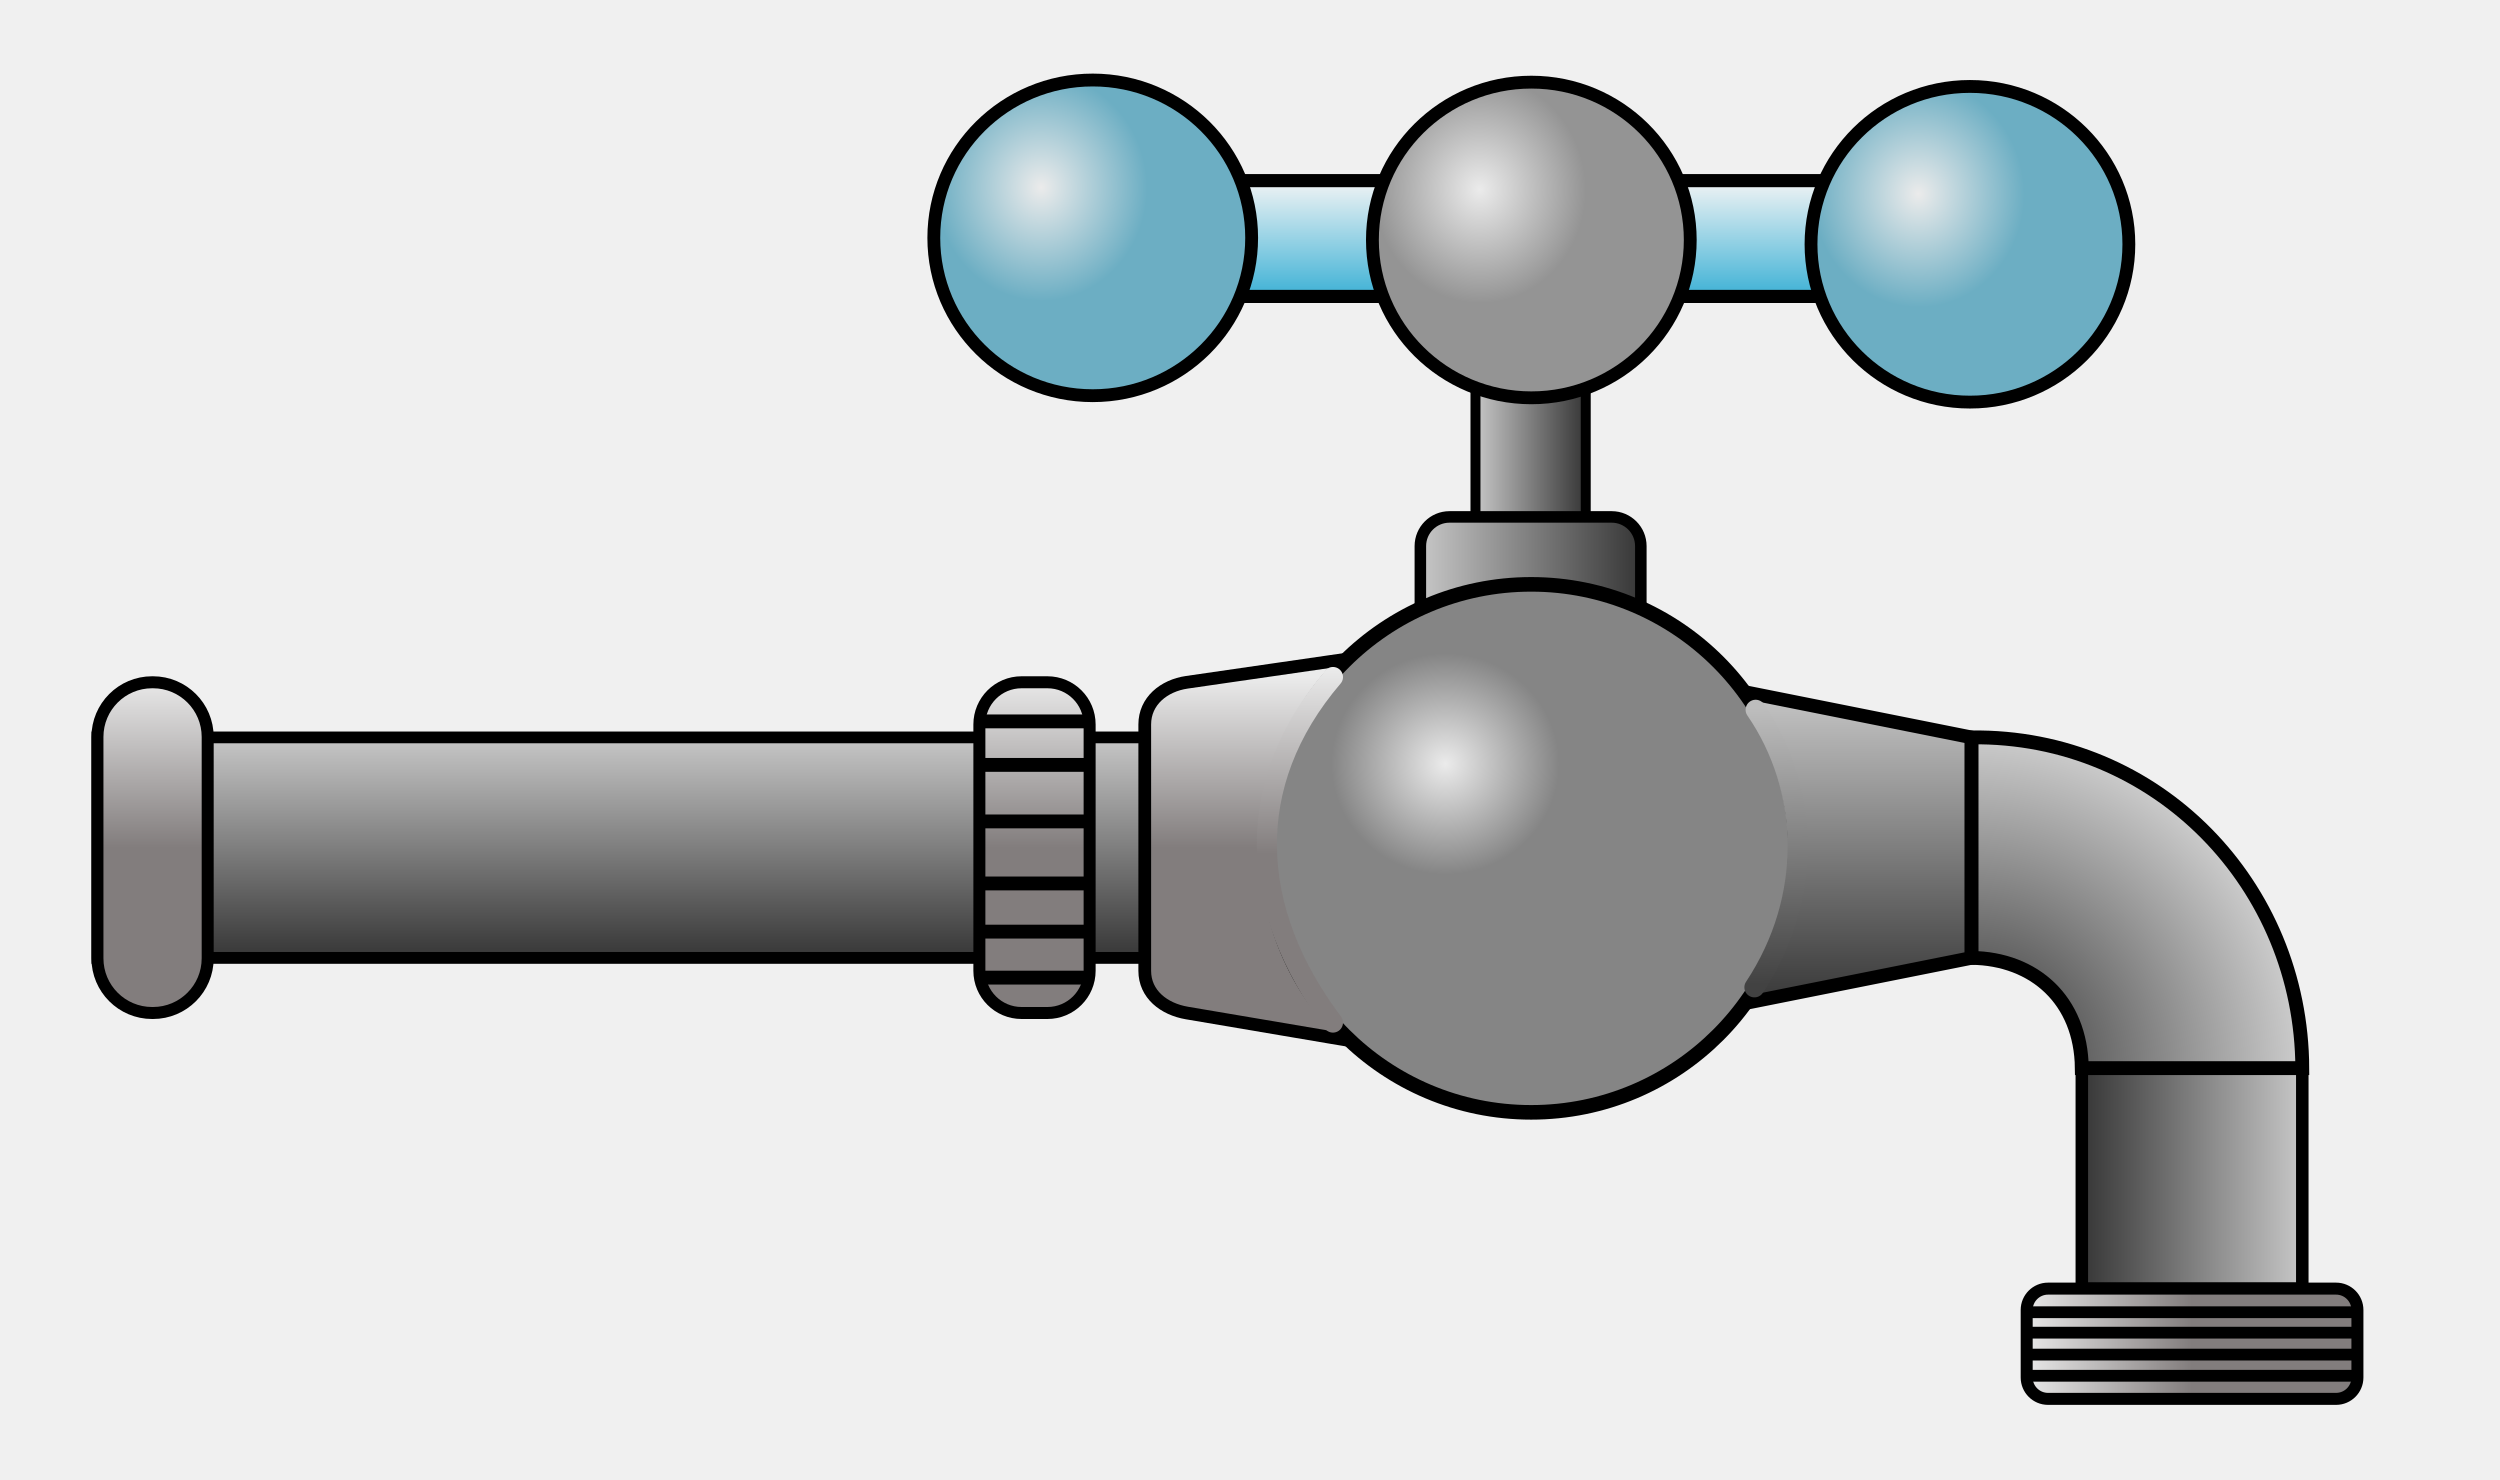
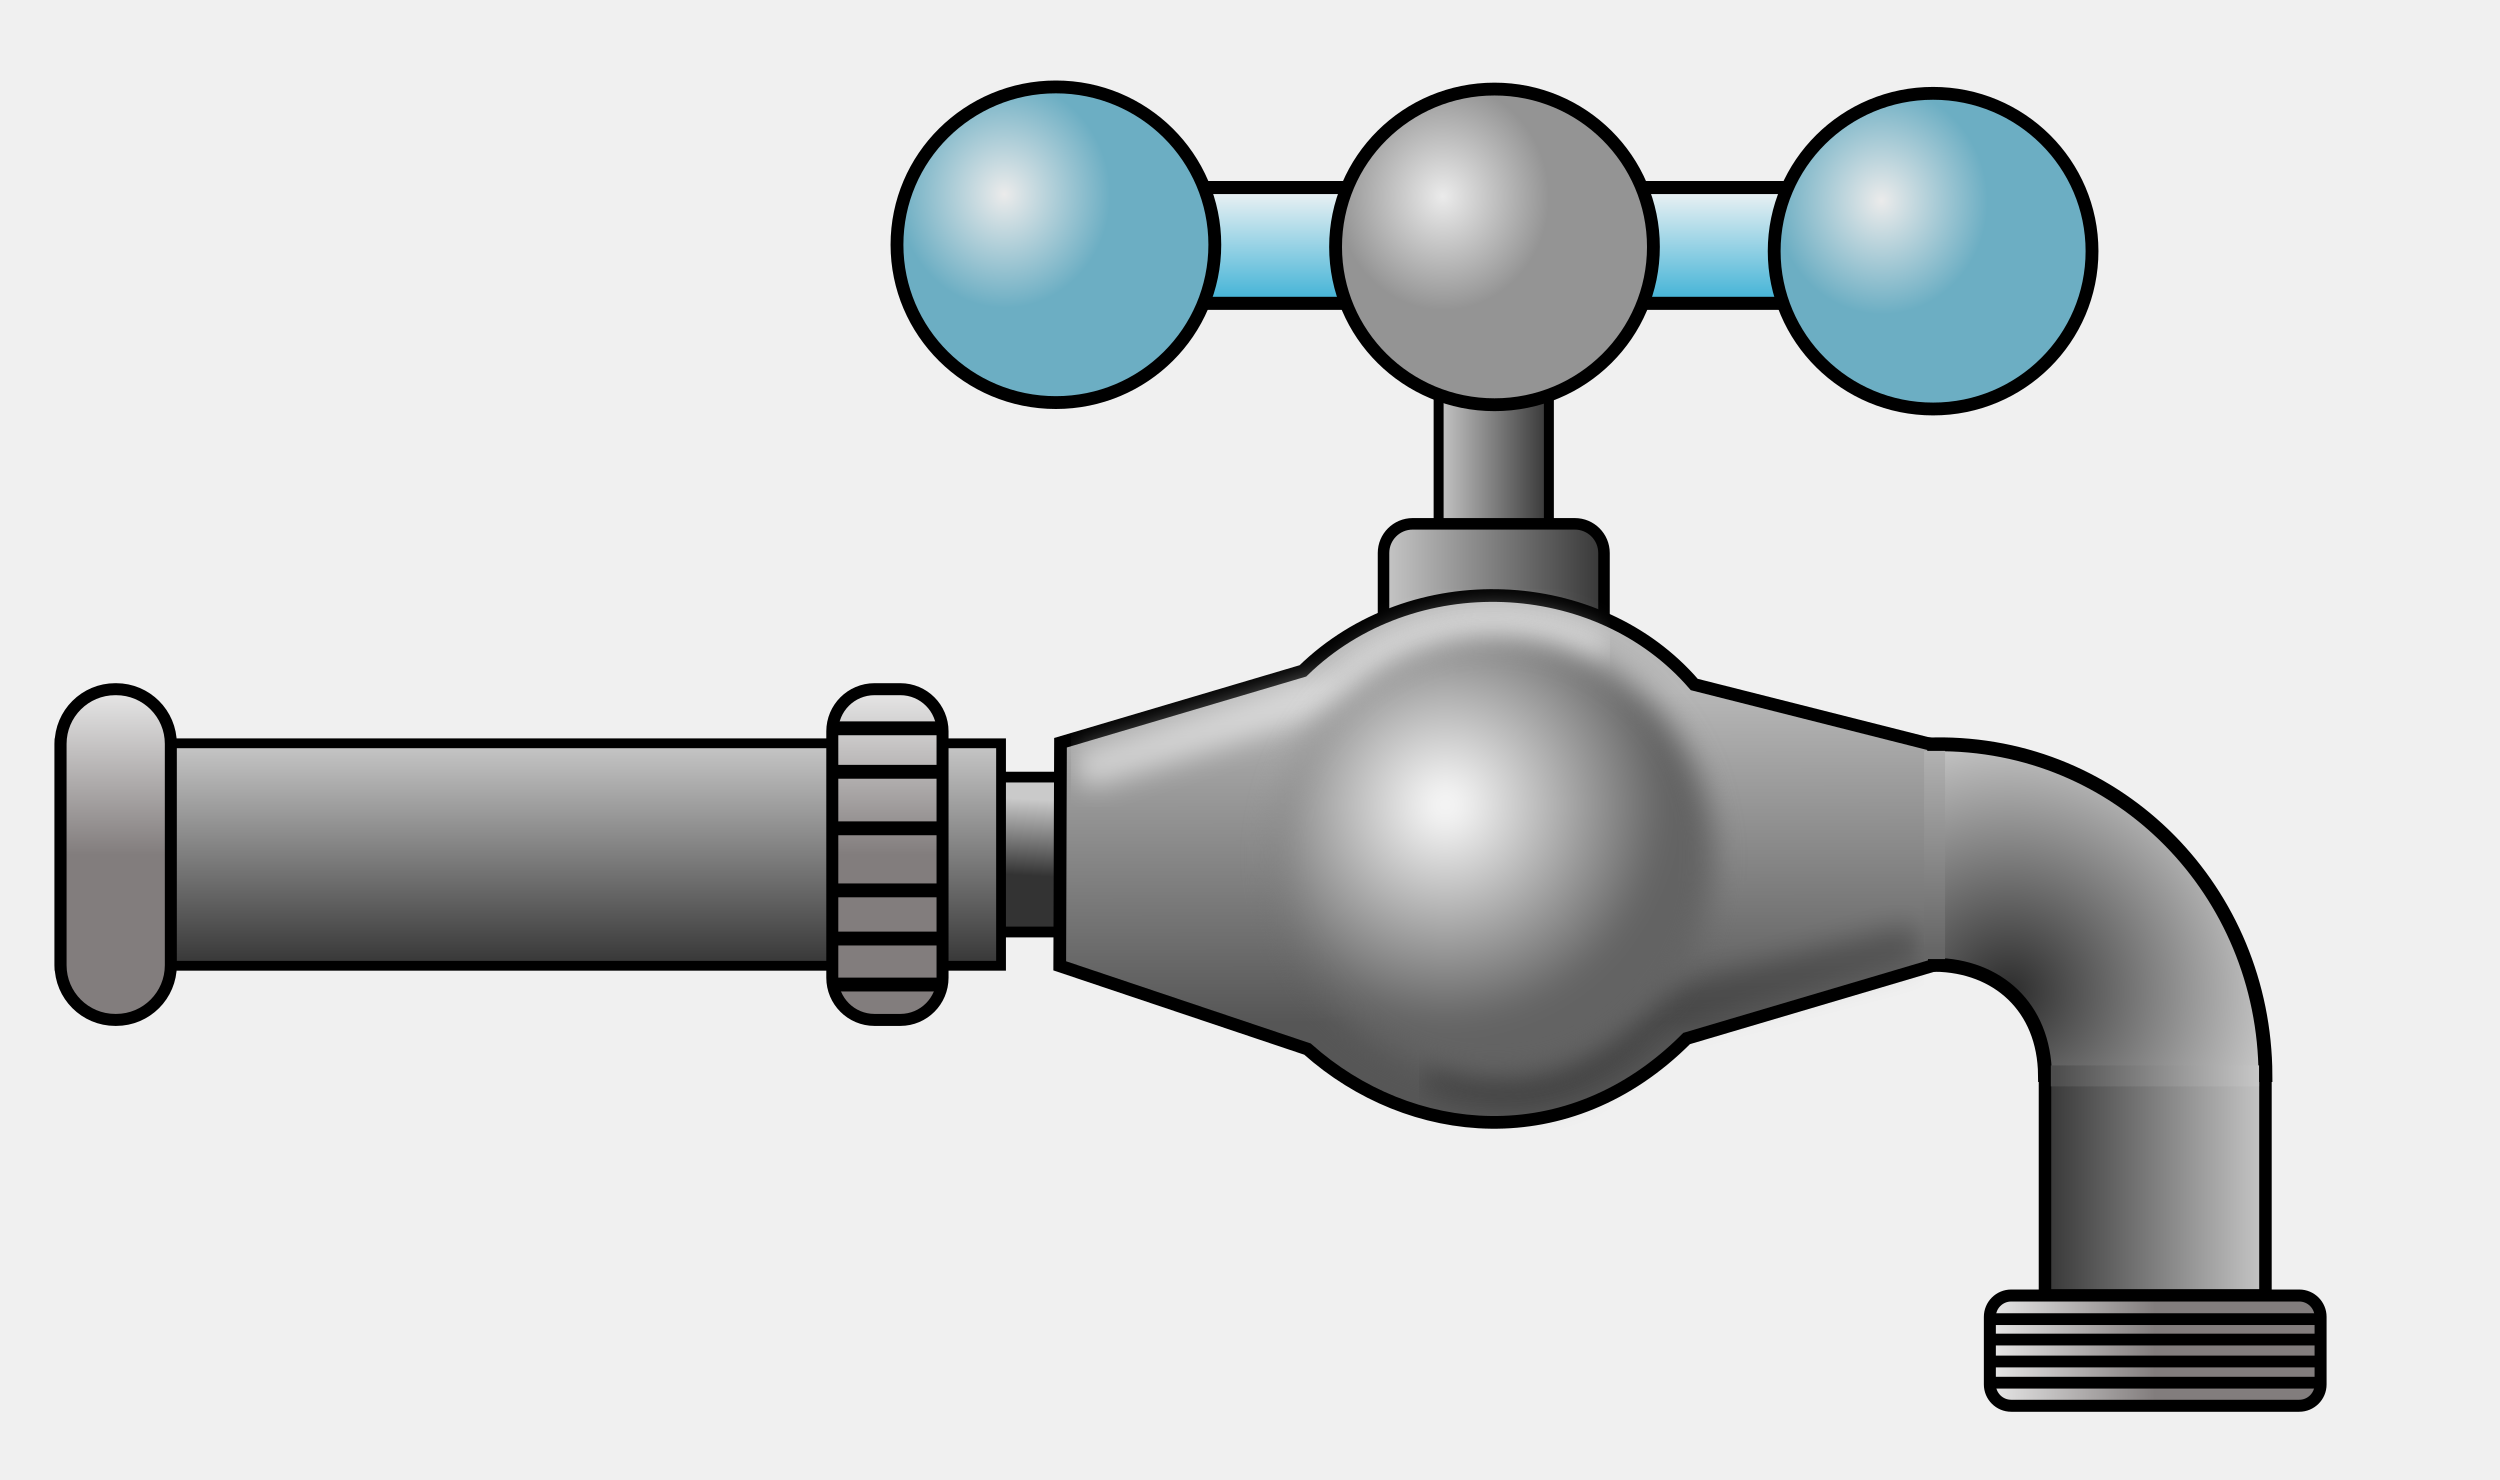
- <svg xmlns="http://www.w3.org/2000/svg" xmlns:xlink="http://www.w3.org/1999/xlink" id="svg4185" version="1.1" viewBox="0 0 120 71" height="71mm" width="120mm">
+ <svg xmlns="http://www.w3.org/2000/svg" xmlns:xlink="http://www.w3.org/1999/xlink" width="120mm" height="71mm" viewBox="0 0 120 71" version="1.1" id="svg4185">
  <defs id="defs4179">
-     <linearGradient xlink:href="#linearGradient1868" id="linearGradient1994" gradientUnits="userSpaceOnUse" gradientTransform="matrix(0,0.6666667,-0.2173913,0,99.8121,5.409215)" x1="41.01" y1="60.325" x2="64.823" y2="60.325" />
+     <linearGradient xlink:href="#linearGradient1868" id="linearGradient7964" gradientUnits="userSpaceOnUse" gradientTransform="matrix(0.468327,0,0,0.06991216,16.23629,-53.38083)" x1="47.254" y1="55.45" x2="55.088" y2="55.513" />
    <linearGradient id="linearGradient1868">
      <stop style="stop-color:#cacaca;stop-opacity:1" offset="0" id="stop1864" />
      <stop style="stop-color:#333333;stop-opacity:1" offset="1" id="stop1866" />
    </linearGradient>
-     <linearGradient xlink:href="#linearGradient1129" id="linearGradient1980" gradientUnits="userSpaceOnUse" gradientTransform="matrix(0.3501526,0,0,0.6956519,-7.079605,-111.2007)" x1="44.647" y1="54.24" x2="61.187" y2="54.24" />
+     <linearGradient xlink:href="#linearGradient1129" id="linearGradient1980" gradientUnits="userSpaceOnUse" gradientTransform="matrix(0.3501526,0,0,0.6956519,-6.74799,-109.4321)" x1="44.647" y1="54.24" x2="61.187" y2="54.24" />
    <linearGradient id="linearGradient1129">
      <stop id="stop1125" offset="0" style="stop-color:#f5f5f5;stop-opacity:1" />
      <stop id="stop1127" offset="1" style="stop-color:#3ab0d5;stop-opacity:1" />
    </linearGradient>
-     <linearGradient xlink:href="#linearGradient1868" id="linearGradient1976" gradientUnits="userSpaceOnUse" gradientTransform="matrix(0.3333336,0,0,0.2608694,55.82991,8.016705)" x1="44.647" y1="54.24" x2="61.187" y2="54.24" />
-     <linearGradient xlink:href="#linearGradient1868" id="linearGradient1942" gradientUnits="userSpaceOnUse" gradientTransform="matrix(0.6666667,0,0,1.086956,5.409205,-96.70612)" x1="44.647" y1="54.24" x2="61.187" y2="54.24" />
-     <linearGradient xlink:href="#linearGradient1878" id="linearGradient1950" gradientUnits="userSpaceOnUse" gradientTransform="matrix(0.7499998,0,0,1,0.9994848,-70.82296)" x1="42.001" y1="21.167" x2="52.917" y2="21.167" />
+     <linearGradient xlink:href="#linearGradient1868" id="linearGradient1976" gradientUnits="userSpaceOnUse" gradientTransform="matrix(0.3333336,0,0,0.2608694,54.06131,8.348319)" x1="44.647" y1="54.24" x2="61.187" y2="54.24" />
+     <linearGradient xlink:href="#linearGradient1868" id="linearGradient1942" gradientUnits="userSpaceOnUse" gradientTransform="matrix(0.6727185,0,0,0.7425785,5.420579,-65.73215)" x1="44.647" y1="54.24" x2="61.187" y2="54.24" />
+     <linearGradient xlink:href="#linearGradient1878" id="linearGradient1950" gradientUnits="userSpaceOnUse" gradientTransform="matrix(0.7499998,0,0,1,1.331099,-63.76266)" x1="42.001" y1="21.167" x2="52.917" y2="21.167" />
    <linearGradient id="linearGradient1878">
      <stop style="stop-color:#ebebeb;stop-opacity:1" offset="0" id="stop1874" />
      <stop style="stop-color:#827d7d;stop-opacity:1" offset="1" id="stop1876" />
    </linearGradient>
-     <radialGradient xlink:href="#linearGradient1964" id="radialGradient1958" gradientUnits="userSpaceOnUse" gradientTransform="matrix(0.9046489,-0.03344039,0.03605224,0.9690631,24.97596,-4.607325)" cx="50.271" cy="15.875" fx="50.271" fy="15.875" r="5.624" />
+     <radialGradient xlink:href="#linearGradient1964" id="radialGradient1958" gradientUnits="userSpaceOnUse" gradientTransform="matrix(0.9046489,-0.03344039,0.03605224,0.9690631,23.20735,-4.275711)" cx="50.271" cy="15.875" fx="50.271" fy="15.875" r="5.624" />
    <linearGradient id="linearGradient1964">
      <stop style="stop-color:#ebebeb;stop-opacity:1;" offset="0" id="stop1960" />
      <stop style="stop-color:#949494;stop-opacity:1" offset="1" id="stop1962" />
    </linearGradient>
-     <radialGradient xlink:href="#linearGradient1986" id="radialGradient1968" gradientUnits="userSpaceOnUse" gradientTransform="matrix(0.9046489,-0.03344039,0.03605224,0.9690631,3.923052,-4.710015)" cx="50.271" cy="15.875" fx="50.271" fy="15.875" r="5.624" />
+     <radialGradient xlink:href="#linearGradient1986" id="radialGradient1968" gradientUnits="userSpaceOnUse" gradientTransform="matrix(0.9046489,-0.03344039,0.03605224,0.9690631,2.154445,-4.378401)" cx="50.271" cy="15.875" fx="50.271" fy="15.875" r="5.624" />
    <linearGradient id="linearGradient1986">
      <stop id="stop1982" offset="0" style="stop-color:#ebebeb;stop-opacity:1;" />
      <stop id="stop1984" offset="1" style="stop-color:#6caec3;stop-opacity:1" />
    </linearGradient>
-     <radialGradient xlink:href="#linearGradient1986" id="radialGradient1990" gradientUnits="userSpaceOnUse" gradientTransform="matrix(0.9046489,-0.03344039,0.03605224,0.9690631,46.02887,-4.401925)" cx="50.271" cy="15.875" fx="50.271" fy="15.875" r="5.624" />
-     <linearGradient xlink:href="#linearGradient1868" id="linearGradient1998" gradientUnits="userSpaceOnUse" gradientTransform="matrix(0.6666667,0,0,0.1739132,-140.4966,-65.99494)" x1="44.647" y1="54.24" x2="61.187" y2="54.24" />
-     <linearGradient xlink:href="#linearGradient1878" id="linearGradient2022" gradientUnits="userSpaceOnUse" gradientTransform="matrix(0.7499998,0,0,1,65.53132,43.33292)" x1="42.001" y1="21.167" x2="52.917" y2="21.167" />
-     <radialGradient xlink:href="#linearGradient2014" id="radialGradient2036" cx="153.462" cy="177.271" fx="153.462" fy="177.271" r="8.07" gradientTransform="matrix(1.958332,-0.00899842,0.00908121,1.976349,-207.5006,-297.6979)" gradientUnits="userSpaceOnUse" />
+     <radialGradient xlink:href="#linearGradient1986" id="radialGradient1990" gradientUnits="userSpaceOnUse" gradientTransform="matrix(0.9046489,-0.03344039,0.03605224,0.9690631,44.26026,-4.070311)" cx="50.271" cy="15.875" fx="50.271" fy="15.875" r="5.624" />
+     <linearGradient xlink:href="#linearGradient1868" id="linearGradient1998" gradientUnits="userSpaceOnUse" gradientTransform="matrix(0.6666667,0,0,0.1739132,-138.728,-66.32656)" x1="44.647" y1="54.24" x2="61.187" y2="54.24" />
+     <linearGradient xlink:href="#linearGradient1878" id="linearGradient2022" gradientUnits="userSpaceOnUse" gradientTransform="matrix(0.7499998,0,0,1,63.76271,43.66454)" x1="42.001" y1="21.167" x2="52.917" y2="21.167" />
+     <radialGradient xlink:href="#linearGradient2014" id="radialGradient2036" cx="155.281" cy="175.266" fx="155.281" fy="175.266" r="8.07" gradientTransform="matrix(1.621093,-0.00986615,0.00964669,1.585034,-157.0016,-228.6473)" gradientUnits="userSpaceOnUse" />
    <linearGradient id="linearGradient2014">
      <stop style="stop-color:#2c2c2c;stop-opacity:1" offset="0" id="stop2010" />
      <stop style="stop-color:#cccccc;stop-opacity:1" offset="1" id="stop2012" />
    </linearGradient>
-     <linearGradient xlink:href="#linearGradient1878" id="linearGradient2052" gradientUnits="userSpaceOnUse" gradientTransform="matrix(0.7499999,0,0,1,0.9994948,-28.48965)" x1="42.001" y1="21.167" x2="52.917" y2="21.167" />
-     <linearGradient xlink:href="#linearGradient1868" id="linearGradient2056" gradientUnits="userSpaceOnUse" gradientTransform="matrix(0.6666666,0,0,0.1739128,38.19105,20.67069)" x1="44.647" y1="54.24" x2="61.187" y2="54.24" />
-     <linearGradient xlink:href="#linearGradient1878" id="linearGradient1954" gradientUnits="userSpaceOnUse" gradientTransform="matrix(0,0.7499998,-2.5,0,114.4792,0.9994848)" x1="42.001" y1="21.167" x2="52.917" y2="21.167" />
-     <radialGradient xlink:href="#linearGradient1938" id="radialGradient1946" gradientUnits="userSpaceOnUse" gradientTransform="matrix(0.9711701,-0.0019004,0.00190733,0.9425012,20.52282,21.80063)" cx="50.271" cy="15.875" fx="50.271" fy="15.875" r="5.624" />
-     <linearGradient id="linearGradient1938">
-       <stop id="stop1934" offset="0" style="stop-color:#ebebeb;stop-opacity:1;" />
-       <stop id="stop1936" offset="1" style="stop-color:#858585;stop-opacity:1" />
+     <linearGradient xlink:href="#linearGradient1878" id="linearGradient2052" gradientUnits="userSpaceOnUse" gradientTransform="matrix(0.7499999,0,0,1,1.331109,-26.72104)" x1="42.001" y1="21.167" x2="52.917" y2="21.167" />
+     <linearGradient xlink:href="#linearGradient1868" id="linearGradient2056" gradientUnits="userSpaceOnUse" gradientTransform="matrix(0.6666666,0,0,0.1739128,36.42245,21.00231)" x1="44.647" y1="54.24" x2="61.187" y2="54.24" />
+     <linearGradient gradientTransform="translate(-60.59146,-125.6689)" xlink:href="#linearGradient7958" id="linearGradient7960" x1="132.269" y1="158.728" x2="132.283" y2="174.748" gradientUnits="userSpaceOnUse" />
+     <linearGradient id="linearGradient7958">
+       <stop style="stop-color:#b8b8b8;stop-opacity:1" offset="0" id="stop7954" />
+       <stop style="stop-color:#565656;stop-opacity:1" offset="1" id="stop7956" />
    </linearGradient>
-     <linearGradient gradientTransform="translate(-58.82285,-126.0005)" gradientUnits="userSpaceOnUse" y2="166.968" x2="122.396" y1="158.083" x1="122.374" id="linearGradient1105" xlink:href="#linearGradient1878" />
-     <linearGradient gradientTransform="matrix(-1,0,0,1,205.9483,-125.8818)" y2="173.108" x2="121.356" y1="159.875" x1="121.542" gradientUnits="userSpaceOnUse" id="linearGradient1109" xlink:href="#linearGradient1115" />
-     <linearGradient id="linearGradient1115">
-       <stop id="stop1111" offset="0" style="stop-color:#bdbdbd;stop-opacity:1" />
-       <stop id="stop1113" offset="1" style="stop-color:#424242;stop-opacity:1" />
+     <filter style="color-interpolation-filters:sRGB" id="filter7922" x="-0.046" width="1.092" y="-0.284" height="1.569">
+       <feGaussianBlur stdDeviation="0.649" id="feGaussianBlur7924" />
+     </filter>
+     <radialGradient gradientTransform="matrix(0.8843587,0,0,0.8843587,-45.22931,-106.3804)" xlink:href="#linearGradient7950" id="radialGradient7952" cx="129.596" cy="163.971" fx="129.596" fy="163.971" r="11.931" gradientUnits="userSpaceOnUse" />
+     <linearGradient id="linearGradient7950">
+       <stop style="stop-color:#ffffff;stop-opacity:1" offset="0" id="stop7946" />
+       <stop style="stop-color:#636363;stop-opacity:1" offset="1" id="stop7948" />
+     </linearGradient>
+     <filter height="1.158" y="-0.079" width="1.158" x="-0.079" id="filter4447" style="color-interpolation-filters:sRGB">
+       <feGaussianBlur id="feGaussianBlur4449" stdDeviation="0.694" />
+     </filter>
+     <linearGradient xlink:href="#linearGradient7318" id="linearGradient7302" gradientUnits="userSpaceOnUse" gradientTransform="matrix(0.6294693,0,0,0.01654513,-136.7468,-52.54061)" x1="44.647" y1="54.24" x2="60.494" y2="54.24" />
+     <linearGradient id="linearGradient7318">
+       <stop id="stop7314" offset="0" style="stop-color:#cacaca;stop-opacity:1" />
+       <stop id="stop7316" offset="1" style="stop-color:#4d4d4d;stop-opacity:1" />
+     </linearGradient>
+     <linearGradient xlink:href="#linearGradient7312" id="linearGradient7306" gradientUnits="userSpaceOnUse" gradientTransform="matrix(0.6294693,0,0,0.01654513,7.730299,-93.75698)" x1="44.647" y1="54.24" x2="60.198" y2="54.24" />
+     <linearGradient id="linearGradient7312">
+       <stop id="stop7308" offset="0" style="stop-color:#b3b3b3;stop-opacity:1" />
+       <stop id="stop7310" offset="1" style="stop-color:#666666;stop-opacity:1" />
    </linearGradient>
  </defs>
  <g id="layer1">
-     <path id="rect1992" style="opacity:1;fill:url(#linearGradient1994);fill-opacity:1;stroke:#000000;stroke-width:0.653;stroke-linecap:round;stroke-miterlimit:4;stroke-dasharray:none;stroke-opacity:1" d="m 94.635,35.395 v 10.583 l -13.229,2.646 v -15.875 z" />
-     <rect y="-94.635" x="8.67" height="42.333" width="5.559" id="rect1978" style="opacity:1;fill:url(#linearGradient1980);fill-opacity:1;stroke:#000000;stroke-width:0.628;stroke-linecap:round;stroke-miterlimit:4;stroke-dasharray:none;stroke-opacity:1" transform="rotate(90)" />
-     <rect style="opacity:1;fill:url(#linearGradient1976);fill-opacity:1;stroke:#000000;stroke-width:0.479;stroke-linecap:round;stroke-miterlimit:4;stroke-dasharray:none;stroke-opacity:1" id="rect1974" width="5.292" height="15.875" x="70.823" y="14.229" />
-     <rect style="opacity:1;fill:url(#linearGradient1942);fill-opacity:1;stroke:#000000;stroke-width:0.566;stroke-linecap:round;stroke-miterlimit:4;stroke-dasharray:none;stroke-opacity:1" id="rect1940" width="10.583" height="66.146" x="35.395" y="-70.823" transform="rotate(90)" />
-     <rect style="opacity:1;fill:url(#linearGradient1950);fill-opacity:1;stroke:#000000;stroke-width:0.576;stroke-linecap:round;stroke-miterlimit:4;stroke-dasharray:none;stroke-opacity:1" id="rect1948" width="15.875" height="5.292" x="32.749" y="-52.302" rx="2.025" transform="rotate(90)" />
-     <ellipse cx="73.504" cy="11.519" rx="7.628" ry="7.576" style="opacity:1;fill:url(#radialGradient1958);fill-opacity:1;stroke:#000000;stroke-width:0.616;stroke-linecap:round;stroke-miterlimit:4;stroke-dasharray:none;stroke-opacity:1" id="ellipse1956" />
-     <ellipse id="ellipse1966" style="opacity:1;fill:url(#radialGradient1968);fill-opacity:1;stroke:#000000;stroke-width:0.616;stroke-linecap:round;stroke-miterlimit:4;stroke-dasharray:none;stroke-opacity:1" ry="7.576" rx="7.628" cy="11.417" cx="52.451" />
-     <ellipse cx="94.557" cy="11.725" rx="7.628" ry="7.576" style="opacity:1;fill:url(#radialGradient1990);fill-opacity:1;stroke:#000000;stroke-width:0.616;stroke-linecap:round;stroke-miterlimit:4;stroke-dasharray:none;stroke-opacity:1" id="ellipse1988" />
-     <rect style="opacity:1;fill:url(#linearGradient1998);fill-opacity:1;stroke:#000000;stroke-width:0.6;stroke-linecap:round;stroke-miterlimit:4;stroke-dasharray:none;stroke-opacity:1" id="rect1996" width="10.583" height="10.583" x="-110.51" y="-61.854" transform="scale(-1)" />
-     <rect rx="1.025" y="61.854" x="97.281" height="5.292" width="15.875" id="rect2020" style="opacity:1;fill:url(#linearGradient2022);fill-opacity:1;stroke:#000000;stroke-width:0.576;stroke-linecap:round;stroke-miterlimit:4;stroke-dasharray:none;stroke-opacity:1" />
-     <path style="fill:url(#radialGradient2036);fill-opacity:1;stroke:#000000;stroke-width:0.665;stroke-linecap:butt;stroke-linejoin:miter;stroke-miterlimit:4;stroke-dasharray:none;stroke-opacity:1" d="m 94.635,35.395 c 8.918,-0.109 15.839,7.102 15.875,15.875 H 99.927 c -0.036,-3.263 -2.283,-5.255 -5.292,-5.292 z" id="path2028" />
-     <rect rx="2.625" y="-9.969" x="32.749" height="5.292" width="15.875" id="rect2050" style="opacity:1;fill:url(#linearGradient2052);fill-opacity:1;stroke:#000000;stroke-width:0.576;stroke-linecap:round;stroke-miterlimit:4;stroke-dasharray:none;stroke-opacity:1" transform="rotate(90)" />
-     <rect y="24.812" x="68.177" height="10.583" width="10.583" id="rect2054" style="opacity:1;fill:url(#linearGradient2056);fill-opacity:1;stroke:#000000;stroke-width:0.553;stroke-linecap:round;stroke-miterlimit:4;stroke-dasharray:none;stroke-opacity:1" rx="1.4" />
-     <path id="path2072" d="m 47.028,36.715 h 5.292" style="fill:none;stroke:#000000;stroke-width:0.665;stroke-linecap:butt;stroke-linejoin:miter;stroke-miterlimit:4;stroke-dasharray:none;stroke-opacity:1" />
-     <path style="fill:none;stroke:#000000;stroke-width:0.665;stroke-linecap:butt;stroke-linejoin:miter;stroke-miterlimit:4;stroke-dasharray:none;stroke-opacity:1" d="m 47.028,42.406 h 5.292" id="path2074" />
-     <path id="path2076" d="m 47.028,44.718 h 5.292" style="fill:none;stroke:#000000;stroke-width:0.665;stroke-linecap:butt;stroke-linejoin:miter;stroke-miterlimit:4;stroke-dasharray:none;stroke-opacity:1" />
-     <path id="path2078" d="m 47.028,39.428 h 5.292" style="fill:none;stroke:#000000;stroke-width:0.665;stroke-linecap:butt;stroke-linejoin:miter;stroke-miterlimit:4;stroke-dasharray:none;stroke-opacity:1" />
-     <path style="fill:none;stroke:#000000;stroke-width:0.665;stroke-linecap:butt;stroke-linejoin:miter;stroke-miterlimit:4;stroke-dasharray:none;stroke-opacity:1" d="m 47.028,46.926 h 5.292" id="path2080" />
-     <path style="fill:none;stroke:#000000;stroke-width:0.665;stroke-linecap:butt;stroke-linejoin:miter;stroke-miterlimit:4;stroke-dasharray:none;stroke-opacity:1" d="m 47.028,34.627 h 5.292" id="path2082" />
-     <path style="fill:none;stroke:#000000;stroke-width:0.565;stroke-linecap:butt;stroke-linejoin:miter;stroke-miterlimit:4;stroke-dasharray:none;stroke-opacity:1" d="M 97.305,62.987 H 113.064" id="path2084" />
-     <path id="path2086" d="M 97.305,63.968 H 113.064" style="fill:none;stroke:#000000;stroke-width:0.565;stroke-linecap:butt;stroke-linejoin:miter;stroke-miterlimit:4;stroke-dasharray:none;stroke-opacity:1" />
-     <path style="fill:none;stroke:#000000;stroke-width:0.565;stroke-linecap:butt;stroke-linejoin:miter;stroke-miterlimit:4;stroke-dasharray:none;stroke-opacity:1" d="M 97.305,65.021 H 113.064" id="path2088" />
-     <path id="path2090" d="M 97.305,66.037 H 113.064" style="fill:none;stroke:#000000;stroke-width:0.565;stroke-linecap:butt;stroke-linejoin:miter;stroke-miterlimit:4;stroke-dasharray:none;stroke-opacity:1" />
-     <path id="rect1952" style="opacity:1;fill:url(#linearGradient1954);fill-opacity:1;stroke:#000000;stroke-width:0.611;stroke-linecap:round;stroke-miterlimit:4;stroke-dasharray:none;stroke-opacity:1" d="m 65.597,50.088 -8.624,-1.463 c -1.106,-0.188 -2.025,-0.903 -2.025,-2.025 V 34.774 c 0,-1.122 0.915,-1.864 2.025,-2.025 l 8.76,-1.27 z" />
-     <ellipse cx="73.497" cy="40.721" rx="12.687" ry="12.672" style="opacity:1;fill:url(#radialGradient1946);fill-opacity:1;stroke:#000000;stroke-width:0.7;stroke-linecap:round;stroke-miterlimit:4;stroke-dasharray:none;stroke-opacity:1" id="ellipse1944" />
-     <path id="path1097" d="m 63.982,49.083 c -4.065,-5.4 -4.391,-11.453 -4e-5,-16.586" style="fill:none;stroke:url(#linearGradient1105);stroke-width:0.965;stroke-linecap:round;stroke-linejoin:miter;stroke-miterlimit:4;stroke-dasharray:none;stroke-opacity:1" />
-     <path style="fill:none;stroke:url(#linearGradient1109);stroke-width:0.965;stroke-linecap:round;stroke-linejoin:miter;stroke-miterlimit:4;stroke-dasharray:none;stroke-opacity:1" d="m 84.212,47.392 c 2.848,-4.302 2.67,-9.524 0.059,-13.322" id="path1107" />
+     <rect transform="rotate(90)" y="-51.716" x="37.301" height="4.254" width="7.435" id="rect7962" style="opacity:1;fill:url(#linearGradient7964);fill-opacity:1;stroke:#000000;stroke-width:0.517;stroke-linecap:round;stroke-miterlimit:4;stroke-dasharray:none;stroke-opacity:1" />
+     <rect y="-92.867" x="9.002" height="42.333" width="5.559" id="rect1978" style="opacity:1;fill:url(#linearGradient1980);fill-opacity:1;stroke:#000000;stroke-width:0.628;stroke-linecap:round;stroke-miterlimit:4;stroke-dasharray:none;stroke-opacity:1" transform="rotate(90)" />
+     <rect style="opacity:1;fill:url(#linearGradient1976);fill-opacity:1;stroke:#000000;stroke-width:0.479;stroke-linecap:round;stroke-miterlimit:4;stroke-dasharray:none;stroke-opacity:1" id="rect1974" width="5.292" height="15.875" x="69.054" y="14.56" />
+     <rect style="opacity:1;fill:url(#linearGradient1942);fill-opacity:1;stroke:#000000;stroke-width:0.47;stroke-linecap:round;stroke-miterlimit:4;stroke-dasharray:none;stroke-opacity:1" id="rect1940" width="10.679" height="45.189" x="35.679" y="-48.05" transform="rotate(90)" />
+     <rect style="opacity:1;fill:url(#linearGradient1950);fill-opacity:1;stroke:#000000;stroke-width:0.576;stroke-linecap:round;stroke-miterlimit:4;stroke-dasharray:none;stroke-opacity:1" id="rect1948" width="15.875" height="5.292" x="33.081" y="-45.242" rx="2.025" transform="rotate(90)" />
+     <ellipse cx="71.736" cy="11.851" rx="7.628" ry="7.576" style="opacity:1;fill:url(#radialGradient1958);fill-opacity:1;stroke:#000000;stroke-width:0.616;stroke-linecap:round;stroke-miterlimit:4;stroke-dasharray:none;stroke-opacity:1" id="ellipse1956" />
+     <ellipse id="ellipse1966" style="opacity:1;fill:url(#radialGradient1968);fill-opacity:1;stroke:#000000;stroke-width:0.616;stroke-linecap:round;stroke-miterlimit:4;stroke-dasharray:none;stroke-opacity:1" ry="7.576" rx="7.628" cy="11.748" cx="50.683" />
+     <ellipse cx="92.789" cy="12.056" rx="7.628" ry="7.576" style="opacity:1;fill:url(#radialGradient1990);fill-opacity:1;stroke:#000000;stroke-width:0.616;stroke-linecap:round;stroke-miterlimit:4;stroke-dasharray:none;stroke-opacity:1" id="ellipse1988" />
+     <rect style="opacity:1;fill:url(#linearGradient1998);fill-opacity:1;stroke:#000000;stroke-width:0.6;stroke-linecap:round;stroke-miterlimit:4;stroke-dasharray:none;stroke-opacity:1" id="rect1996" width="10.583" height="10.583" x="-108.742" y="-62.185" transform="scale(-1)" />
+     <rect rx="1.025" y="62.185" x="95.513" height="5.292" width="15.875" id="rect2020" style="opacity:1;fill:url(#linearGradient2022);fill-opacity:1;stroke:#000000;stroke-width:0.576;stroke-linecap:round;stroke-miterlimit:4;stroke-dasharray:none;stroke-opacity:1" />
+     <path style="fill:url(#radialGradient2036);fill-opacity:1;stroke:#000000;stroke-width:0.665;stroke-linecap:butt;stroke-linejoin:miter;stroke-miterlimit:4;stroke-dasharray:none;stroke-opacity:1" d="m 92.867,35.727 c 8.918,-0.109 15.839,7.102 15.875,15.875 H 98.159 c -0.036,-3.263 -2.283,-5.255 -5.292,-5.292 z" id="path2028" />
+     <rect rx="2.625" y="-8.2" x="33.081" height="5.292" width="15.875" id="rect2050" style="opacity:1;fill:url(#linearGradient2052);fill-opacity:1;stroke:#000000;stroke-width:0.576;stroke-linecap:round;stroke-miterlimit:4;stroke-dasharray:none;stroke-opacity:1" transform="rotate(90)" />
+     <rect y="25.144" x="66.409" height="10.583" width="10.583" id="rect2054" style="opacity:1;fill:url(#linearGradient2056);fill-opacity:1;stroke:#000000;stroke-width:0.553;stroke-linecap:round;stroke-miterlimit:4;stroke-dasharray:none;stroke-opacity:1" rx="1.4" />
+     <path id="path2072" d="m 39.967,37.046 h 5.292" style="fill:none;stroke:#000000;stroke-width:0.665;stroke-linecap:butt;stroke-linejoin:miter;stroke-miterlimit:4;stroke-dasharray:none;stroke-opacity:1" />
+     <path style="fill:none;stroke:#000000;stroke-width:0.665;stroke-linecap:butt;stroke-linejoin:miter;stroke-miterlimit:4;stroke-dasharray:none;stroke-opacity:1" d="m 39.967,42.738 h 5.292" id="path2074" />
+     <path id="path2076" d="m 39.967,45.05 h 5.292" style="fill:none;stroke:#000000;stroke-width:0.665;stroke-linecap:butt;stroke-linejoin:miter;stroke-miterlimit:4;stroke-dasharray:none;stroke-opacity:1" />
+     <path id="path2078" d="m 39.967,39.759 h 5.292" style="fill:none;stroke:#000000;stroke-width:0.665;stroke-linecap:butt;stroke-linejoin:miter;stroke-miterlimit:4;stroke-dasharray:none;stroke-opacity:1" />
+     <path style="fill:none;stroke:#000000;stroke-width:0.665;stroke-linecap:butt;stroke-linejoin:miter;stroke-miterlimit:4;stroke-dasharray:none;stroke-opacity:1" d="m 39.967,47.258 h 5.292" id="path2080" />
+     <path style="fill:none;stroke:#000000;stroke-width:0.665;stroke-linecap:butt;stroke-linejoin:miter;stroke-miterlimit:4;stroke-dasharray:none;stroke-opacity:1" d="m 39.967,34.959 h 5.292" id="path2082" />
+     <path style="fill:none;stroke:#000000;stroke-width:0.565;stroke-linecap:butt;stroke-linejoin:miter;stroke-miterlimit:4;stroke-dasharray:none;stroke-opacity:1" d="M 95.537,63.319 H 111.295" id="path2084" />
+     <path id="path2086" d="M 95.537,64.299 H 111.295" style="fill:none;stroke:#000000;stroke-width:0.565;stroke-linecap:butt;stroke-linejoin:miter;stroke-miterlimit:4;stroke-dasharray:none;stroke-opacity:1" />
+     <path style="fill:none;stroke:#000000;stroke-width:0.565;stroke-linecap:butt;stroke-linejoin:miter;stroke-miterlimit:4;stroke-dasharray:none;stroke-opacity:1" d="M 95.537,65.352 H 111.295" id="path2088" />
+     <path id="path2090" d="M 95.537,66.369 H 111.295" style="fill:none;stroke:#000000;stroke-width:0.565;stroke-linecap:butt;stroke-linejoin:miter;stroke-miterlimit:4;stroke-dasharray:none;stroke-opacity:1" />
+     <path style="fill:url(#linearGradient7960);fill-opacity:1;stroke:#000000;stroke-width:0.61;stroke-linecap:butt;stroke-linejoin:miter;stroke-miterlimit:4;stroke-dasharray:none;stroke-opacity:1" d="m 50.867,46.36 11.892,3.996 c 4.9,4.369 12.535,5.18 18.2,-0.508 l 11.89,-3.522 -0.036,-10.565 -11.489,-2.905 c -4.62,-5.373 -13.544,-5.773 -18.784,-0.654 l -11.636,3.449 z" id="path7370" />
+     <path id="path7926" d="m 129.545,157.609 c 4.01,-1.59 7.096,-0.435 10.244,3.022 l 11.873,3.159" style="opacity:0.228;fill:none;stroke:#000000;stroke-width:1.826;stroke-linecap:round;stroke-linejoin:miter;stroke-miterlimit:4;stroke-dasharray:none;stroke-opacity:1;filter:url(#filter7922)" transform="matrix(1,0,0,-1,-60.37361,209.1746)" />
+     <path style="opacity:0.497;fill:none;stroke:#ffffff;stroke-width:1.826;stroke-linecap:round;stroke-linejoin:miter;stroke-miterlimit:4;stroke-dasharray:none;stroke-opacity:1;filter:url(#filter7922)" d="m 52.512,36.802 11.945,-3.721 c 2.829,-2.822 7.751,-3.887 11.721,-1.868" id="path7372" />
+     <ellipse ry="10.551" rx="10.551" style="opacity:1;fill:url(#radialGradient7952);fill-opacity:1;stroke:none;stroke-width:0.882;stroke-linecap:round;stroke-linejoin:round;stroke-miterlimit:4;stroke-dasharray:none;stroke-opacity:1;filter:url(#filter4447)" id="path7928" cx="71.696" cy="41.127" />
+     <rect style="opacity:1;fill:#808080;fill-opacity:0;stroke:none;stroke-width:0.636;stroke-linecap:butt;stroke-linejoin:round;stroke-miterlimit:4;stroke-dasharray:none;stroke-opacity:0.62" id="rect7276" width="1.617" height="9.037" x="92.119" y="36.567" />
+     <rect transform="scale(-1)" y="-52.147" x="-108.434" height="1.007" width="9.993" id="rect7300" style="opacity:1;fill:url(#linearGradient7302);fill-opacity:1;stroke:none;stroke-width:0.18;stroke-linecap:round;stroke-miterlimit:4;stroke-dasharray:none;stroke-opacity:1" />
+     <rect style="opacity:1;fill:url(#linearGradient7306);fill-opacity:1;stroke:none;stroke-width:0.18;stroke-linecap:round;stroke-miterlimit:4;stroke-dasharray:none;stroke-opacity:1" id="rect7304" width="9.993" height="1.007" x="36.043" y="-93.363" transform="rotate(90)" />
  </g>
</svg>
